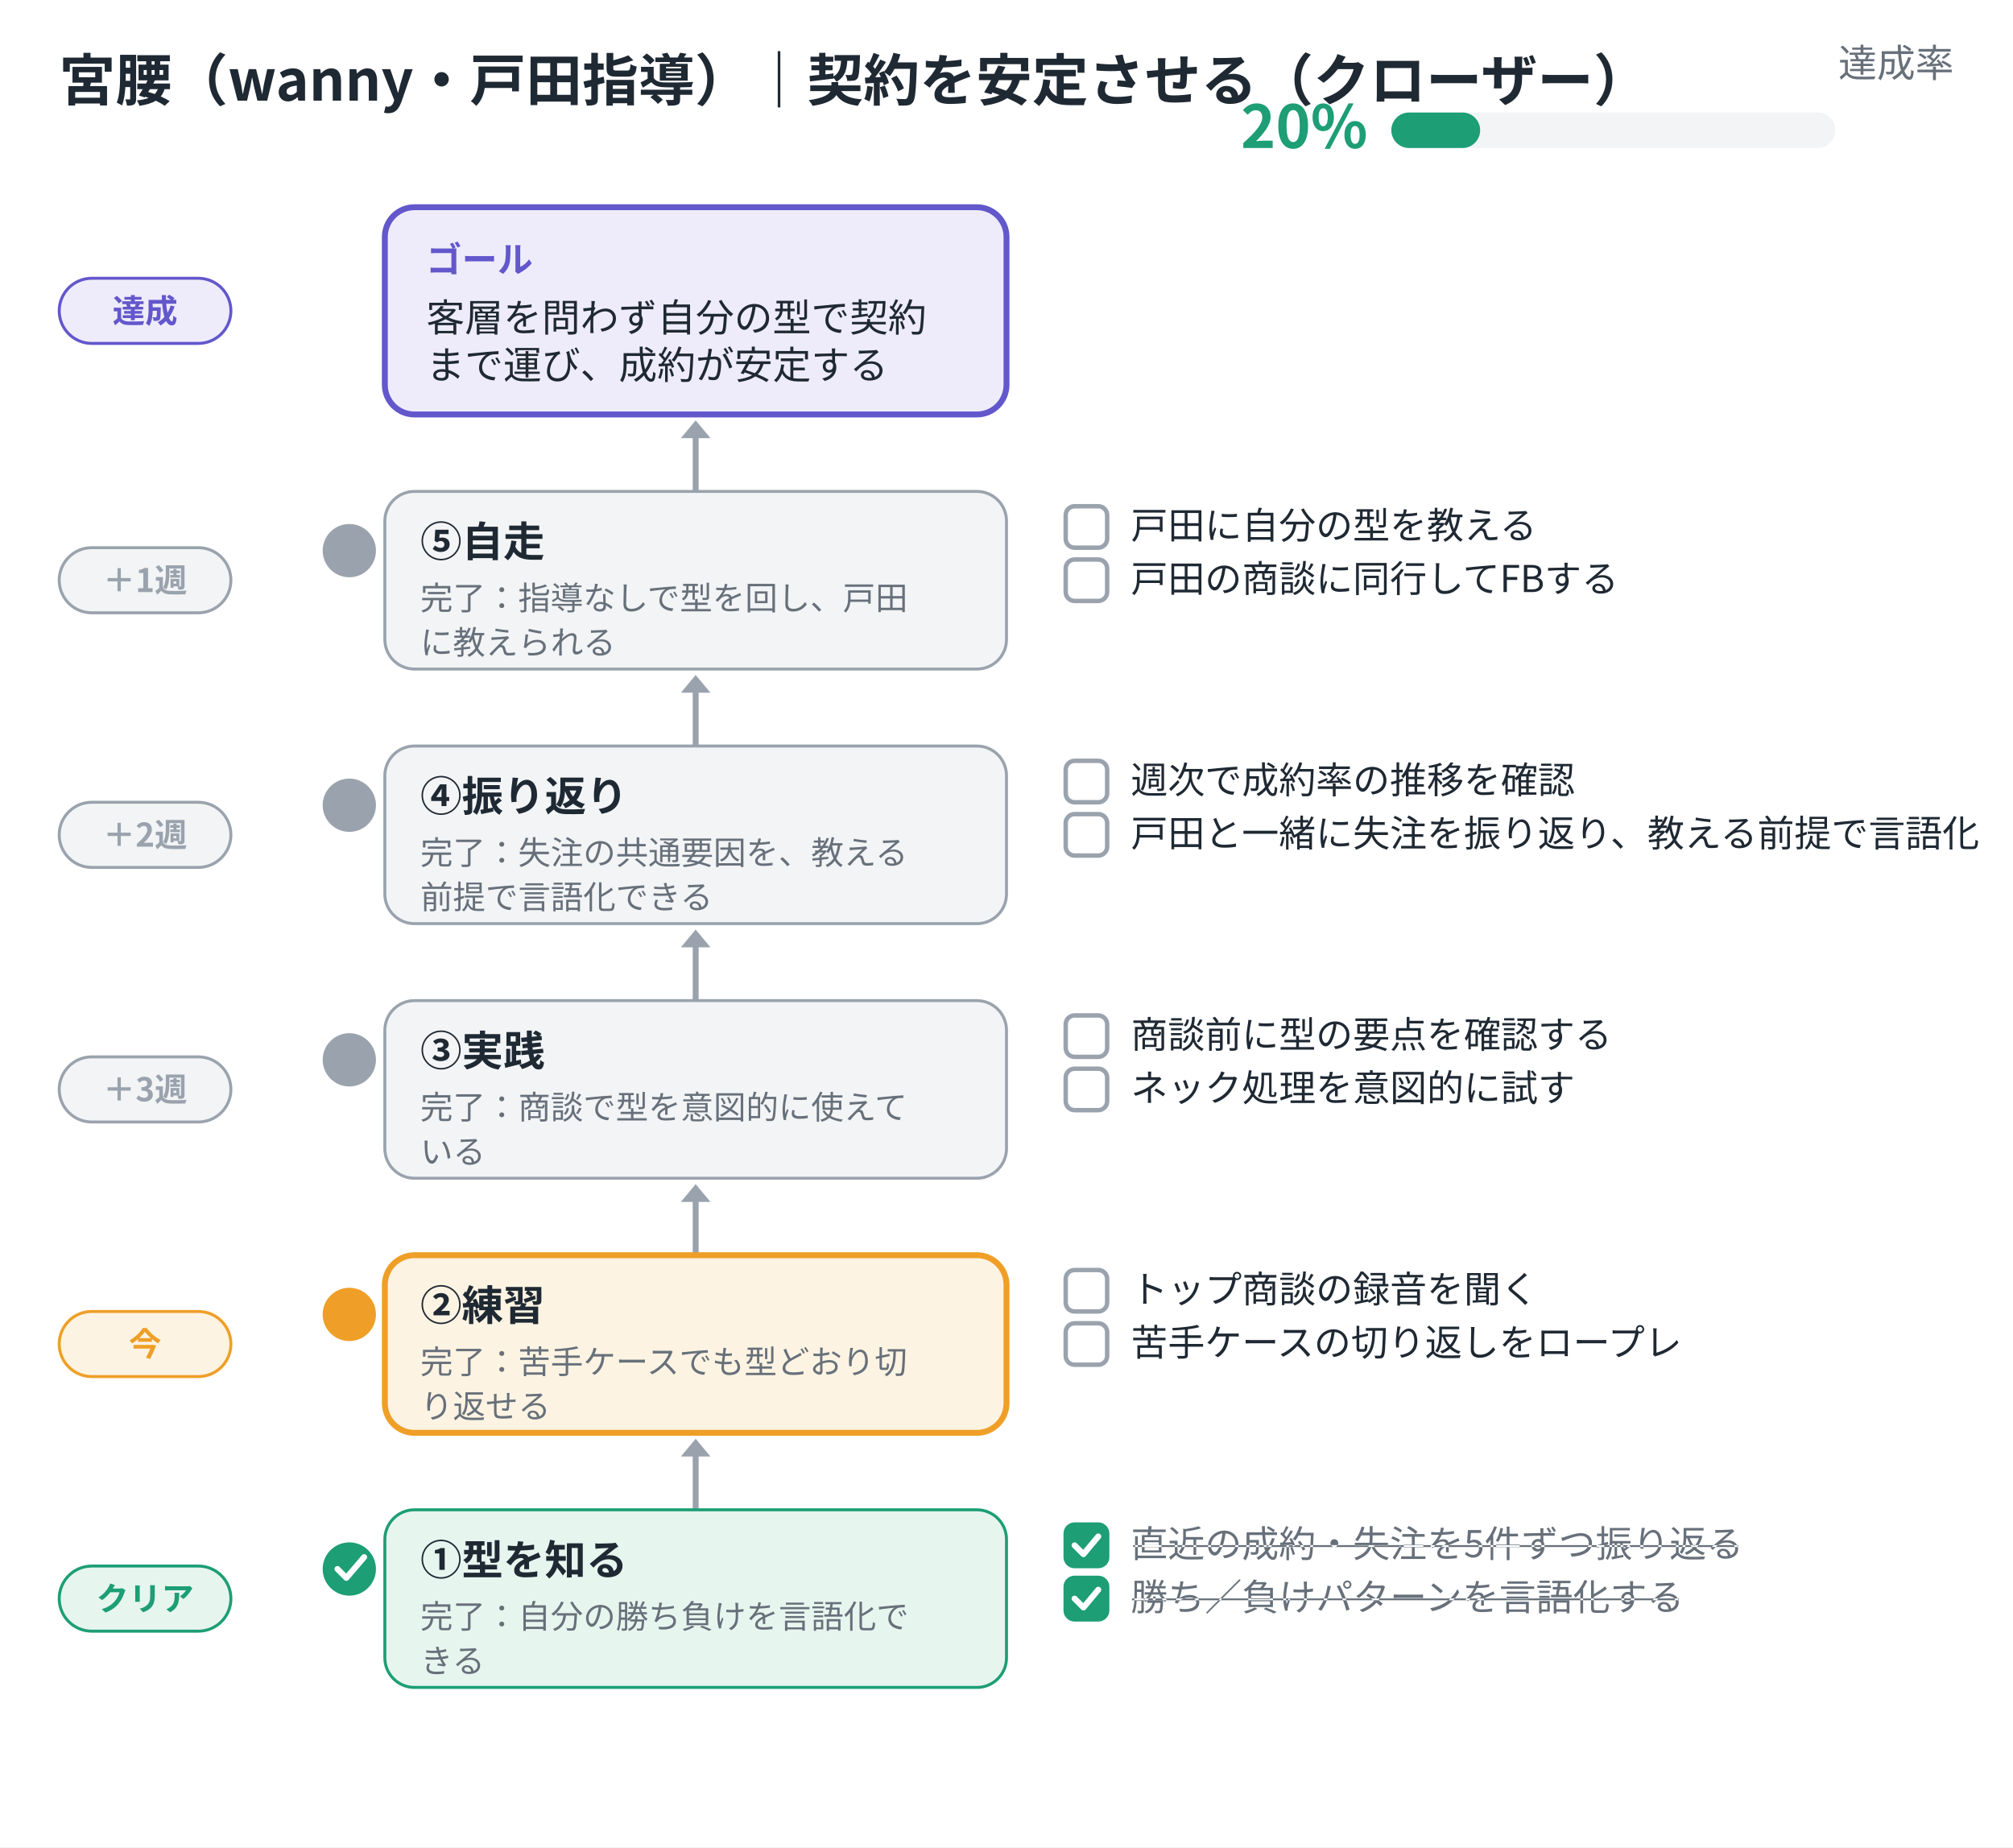
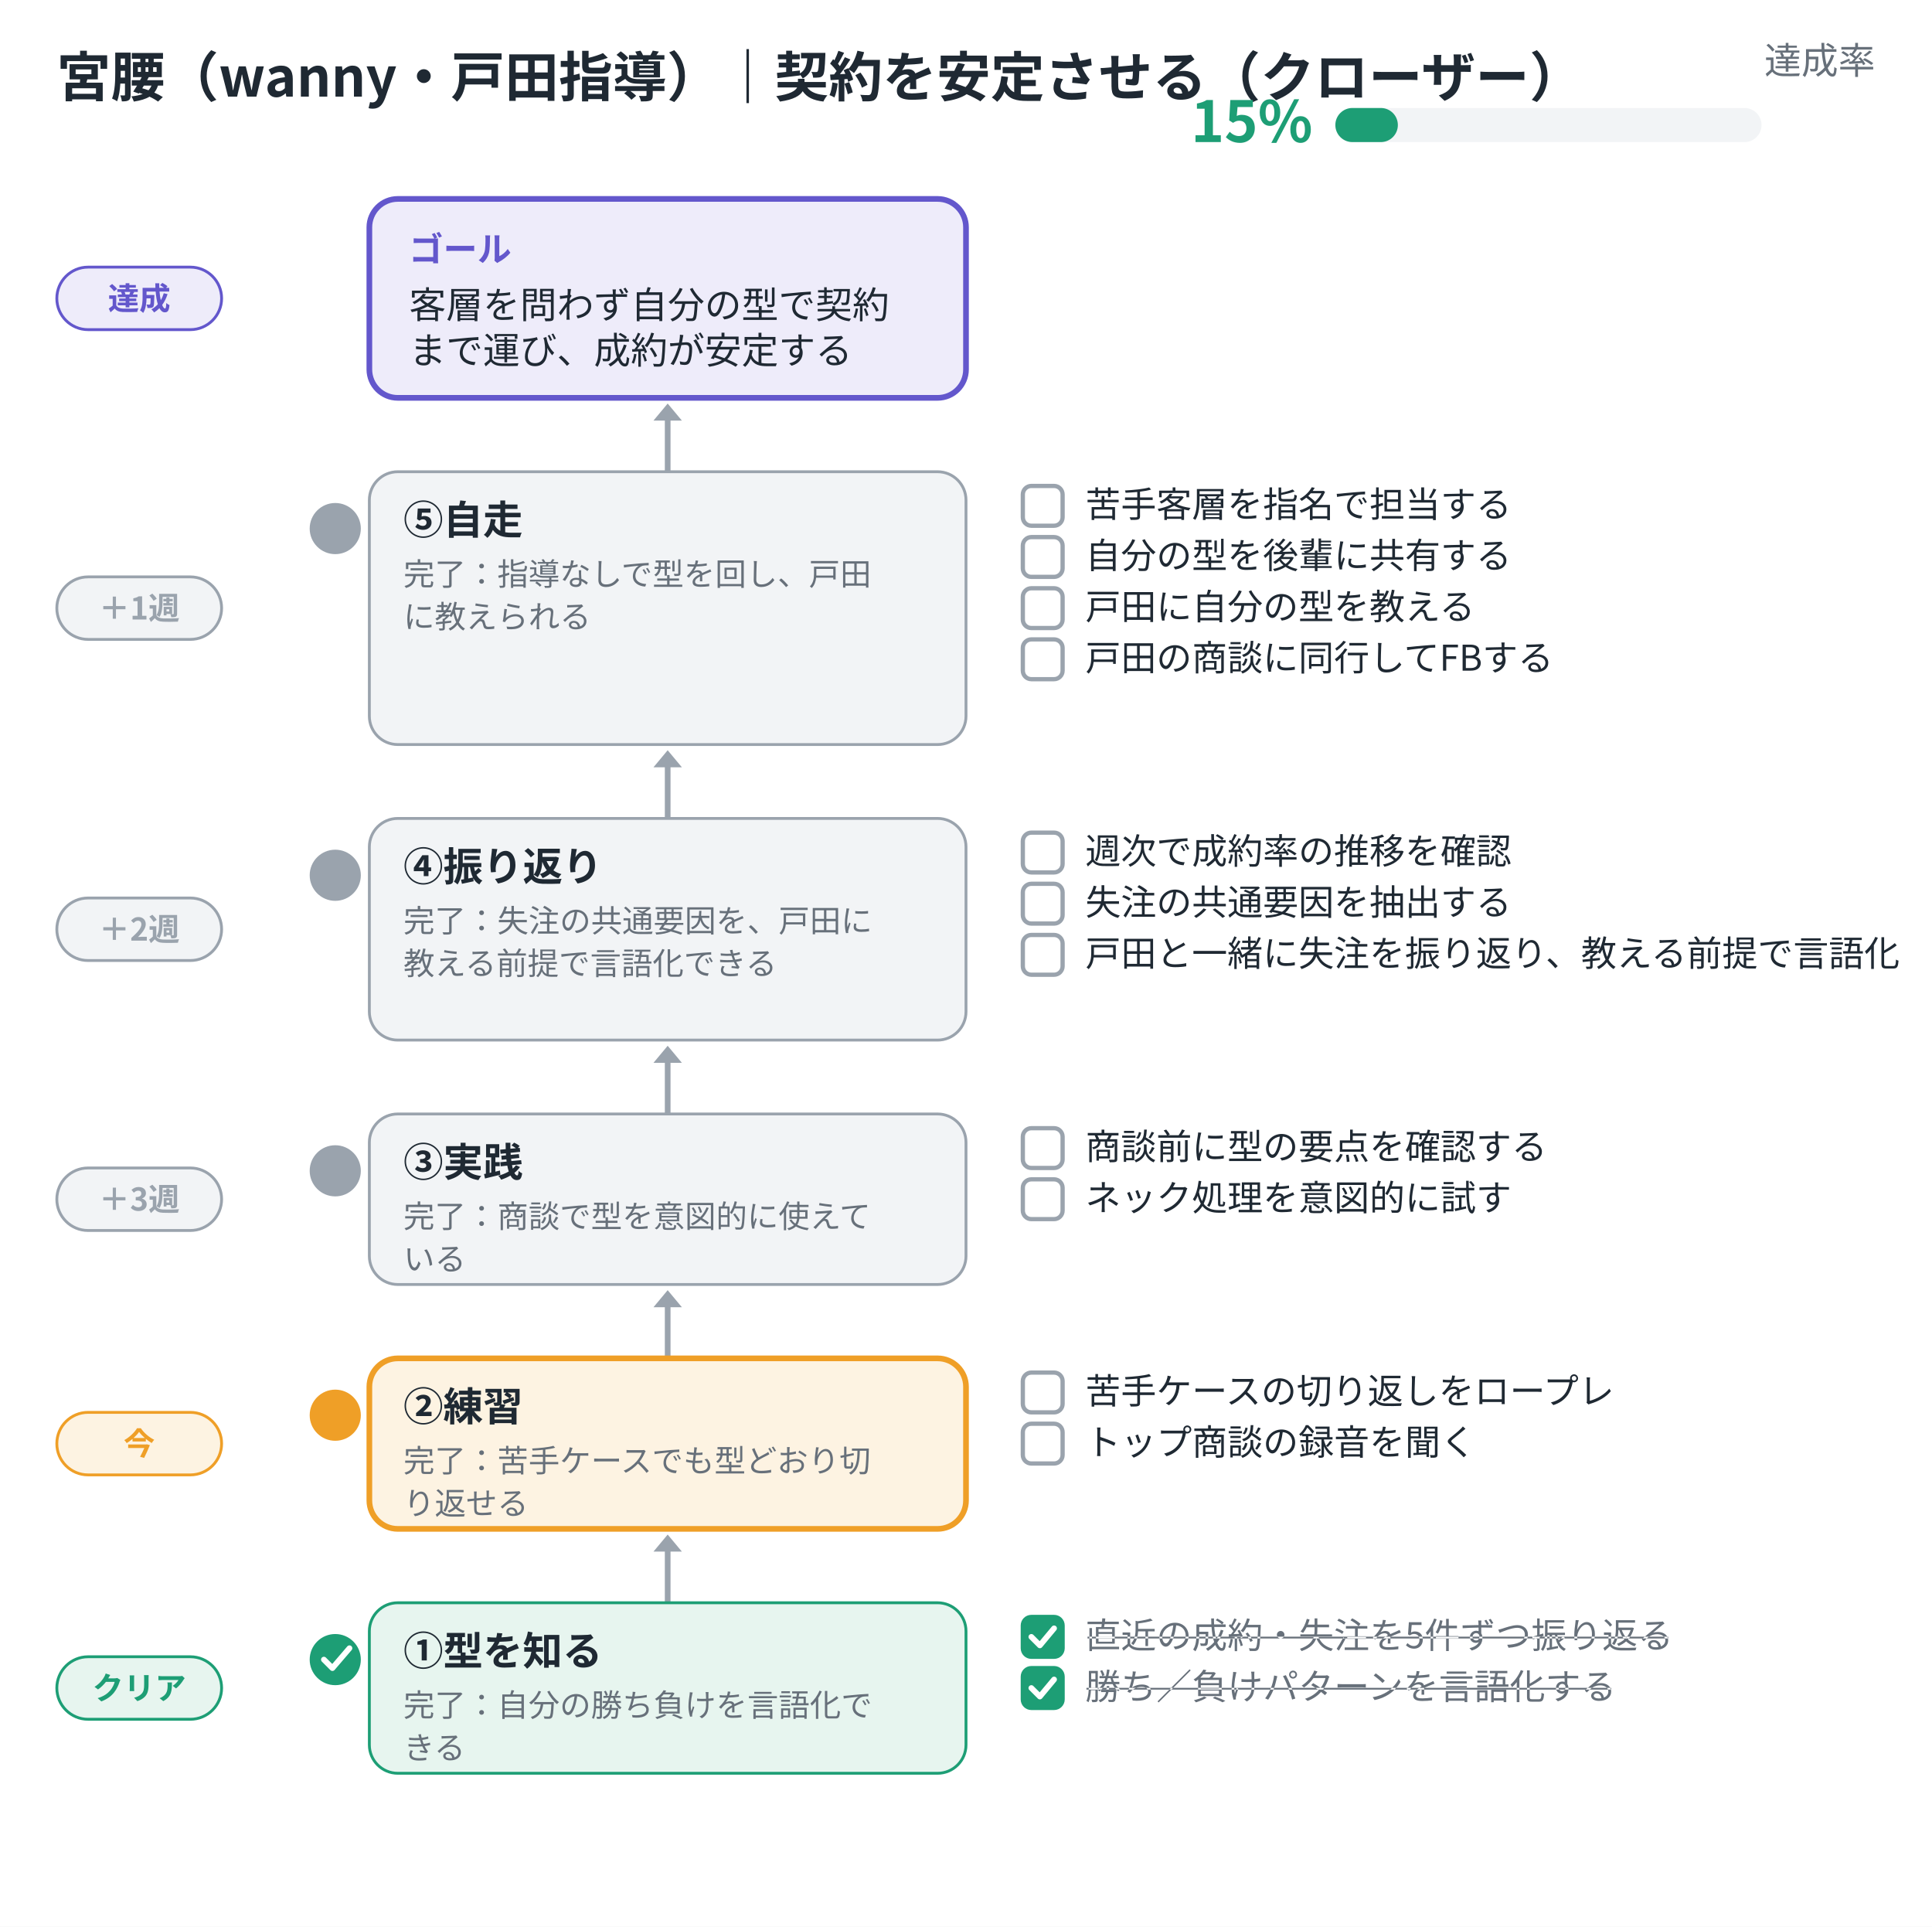
- <svg xmlns="http://www.w3.org/2000/svg" viewBox="0 0 680 624" font-family="Hiragino Sans, 'Noto Sans CJK JP', 'Yu Gothic', sans-serif" width="680" height="624">
-   <rect x="0" y="0" width="680" height="624" fill="#FFFFFF" />
+ <svg xmlns="http://www.w3.org/2000/svg" viewBox="0 0 680 678" font-family="Hiragino Sans, 'Noto Sans CJK JP', 'Yu Gothic', sans-serif" width="680" height="678">
+   <rect x="0" y="0" width="680" height="678" fill="#FFFFFF" />
  <text x="20" y="34" font-size="19" font-weight="700" fill="#1F2933">宮腰（wanny・戸田指導）｜契約を安定させる（クローザー）</text>
  <text x="660" y="26" text-anchor="end" font-size="13" fill="#67707A">達成率</text>
-   <text x="462" y="50" text-anchor="end" font-size="20" font-weight="700" fill="#1D9E75">20%</text>
+   <text x="462" y="50" text-anchor="end" font-size="20" font-weight="700" fill="#1D9E75">15%</text>
  <rect x="470" y="38" width="150" height="12" rx="6" fill="#F2F4F6" />
-   <rect x="470" y="38" width="30" height="12" rx="6" fill="#1D9E75" />
+   <rect x="470" y="38" width="22" height="12" rx="6" fill="#1D9E75" />
  <rect x="130" y="70" width="210" height="70" rx="10" fill="#EEECFA" stroke="#6357CC" stroke-width="2" />
  <text x="144" y="92" font-size="12" font-weight="700" fill="#6357CC">ゴール</text>
  <text x="144" y="112" font-size="13" fill="#1F2933">客層を問わず自分の型で契約</text>
  <text x="144" y="128" font-size="13" fill="#1F2933">まで運び、成約が安定する</text>
  <rect x="20" y="94.0" width="58" height="22" rx="11" fill="#EEECFA" stroke="#6357CC" stroke-width="1" />
  <text x="49.0" y="109.0" text-anchor="middle" font-size="11" font-weight="700" fill="#6357CC">達成</text>
  <line x1="235.0" y1="166" x2="235.0" y2="146" stroke="#9AA3AD" stroke-width="2" />
  <path d="M230.0,148 L235.0,142 L240.0,148 Z" fill="#9AA3AD" />
-   <rect x="130" y="166" width="210" height="60" rx="10" fill="#F2F4F6" stroke="#9AA3AD" stroke-width="1" />
+   <rect x="130" y="166" width="210" height="96" rx="10" fill="#F2F4F6" stroke="#9AA3AD" stroke-width="1" />
  <circle cx="118" cy="186" r="9" fill="#9AA3AD" />
  <text x="142" y="188" font-size="14" font-weight="700" fill="#1F2933">⑤自走</text>
  <text x="142" y="206" font-size="11" fill="#67707A">完了：指導なしで型を回し、戸田</text>
  <text x="142" y="221" font-size="11" fill="#67707A">に教えられる</text>
-   <rect x="20" y="185.0" width="58" height="22" rx="11" fill="#F2F4F6" stroke="#9AA3AD" stroke-width="1" />
-   <text x="49.0" y="200.0" text-anchor="middle" font-size="11" font-weight="700" fill="#9AA3AD">＋1週</text>
+   <rect x="20" y="203.0" width="58" height="22" rx="11" fill="#F2F4F6" stroke="#9AA3AD" stroke-width="1" />
+   <text x="49.0" y="218.0" text-anchor="middle" font-size="11" font-weight="700" fill="#9AA3AD">＋1週</text>
  <rect x="360" y="171" width="14" height="14" rx="3" fill="#fff" stroke="#9AA3AD" stroke-width="1.5" />
-   <text x="382" y="182" font-size="12.5" fill="#1F2933">戸田に自分の型を教える</text>
+   <text x="382" y="182" font-size="12.5" fill="#1F2933">苦手客層を指名で担当する</text>
  <rect x="360" y="189" width="14" height="14" rx="3" fill="#fff" stroke="#9AA3AD" stroke-width="1.5" />
-   <text x="382" y="200" font-size="12.5" fill="#1F2933">戸田の商談に同行してFBする</text>
-   <line x1="235.0" y1="252" x2="235.0" y2="232" stroke="#9AA3AD" stroke-width="2" />
-   <path d="M230.0,234 L235.0,228 L240.0,234 Z" fill="#9AA3AD" />
-   <rect x="130" y="252" width="210" height="60" rx="10" fill="#F2F4F6" stroke="#9AA3AD" stroke-width="1" />
-   <circle cx="118" cy="272" r="9" fill="#9AA3AD" />
-   <text x="142" y="274" font-size="14" font-weight="700" fill="#1F2933">④振り返り</text>
-   <text x="142" y="292" font-size="11" fill="#67707A">完了：失注の共通要因を、教える</text>
-   <text x="142" y="307" font-size="11" fill="#67707A">前提で言語化できる</text>
-   <rect x="20" y="271.0" width="58" height="22" rx="11" fill="#F2F4F6" stroke="#9AA3AD" stroke-width="1" />
-   <text x="49.0" y="286.0" text-anchor="middle" font-size="11" font-weight="700" fill="#9AA3AD">＋2週</text>
-   <rect x="360" y="257" width="14" height="14" rx="3" fill="#fff" stroke="#9AA3AD" stroke-width="1.5" />
-   <text x="382" y="268" font-size="12.5" fill="#1F2933">週次で成約率の推移を確認</text>
-   <rect x="360" y="275" width="14" height="14" rx="3" fill="#fff" stroke="#9AA3AD" stroke-width="1.5" />
-   <text x="382" y="286" font-size="12.5" fill="#1F2933">戸田と一緒に失注を振り返り、教える前提で言語化</text>
-   <line x1="235.0" y1="338" x2="235.0" y2="318" stroke="#9AA3AD" stroke-width="2" />
-   <path d="M230.0,320 L235.0,314 L240.0,320 Z" fill="#9AA3AD" />
-   <rect x="130" y="338" width="210" height="60" rx="10" fill="#F2F4F6" stroke="#9AA3AD" stroke-width="1" />
-   <circle cx="118" cy="358" r="9" fill="#9AA3AD" />
-   <text x="142" y="360" font-size="14" font-weight="700" fill="#1F2933">③実践</text>
-   <text x="142" y="378" font-size="11" fill="#67707A">完了：商談で型を意図的に使えて</text>
-   <text x="142" y="393" font-size="11" fill="#67707A">いる</text>
-   <rect x="20" y="357.0" width="58" height="22" rx="11" fill="#F2F4F6" stroke="#9AA3AD" stroke-width="1" />
-   <text x="49.0" y="372.0" text-anchor="middle" font-size="11" font-weight="700" fill="#9AA3AD">＋3週</text>
-   <rect x="360" y="343" width="14" height="14" rx="3" fill="#fff" stroke="#9AA3AD" stroke-width="1.5" />
-   <text x="382" y="354" font-size="12.5" fill="#1F2933">商談前に型の要点を確認する</text>
-   <rect x="360" y="361" width="14" height="14" rx="3" fill="#fff" stroke="#9AA3AD" stroke-width="1.5" />
-   <text x="382" y="372" font-size="12.5" fill="#1F2933">ネック処理を意図的に試す</text>
-   <line x1="235.0" y1="424" x2="235.0" y2="404" stroke="#9AA3AD" stroke-width="2" />
-   <path d="M230.0,406 L235.0,400 L240.0,406 Z" fill="#9AA3AD" />
-   <rect x="130" y="424" width="210" height="60" rx="10" fill="#FDF3E2" stroke="#EF9F27" stroke-width="2" />
-   <circle cx="118" cy="444" r="9" fill="#EF9F27" />
-   <text x="142" y="446" font-size="14" font-weight="700" fill="#1F2933">②練習</text>
-   <text x="142" y="464" font-size="11" fill="#67707A">完了：苦手ケースでも型どおり切</text>
-   <text x="142" y="479" font-size="11" fill="#67707A">り返せる</text>
-   <rect x="20" y="443.0" width="58" height="22" rx="11" fill="#FDF3E2" stroke="#EF9F27" stroke-width="1" />
-   <text x="49.0" y="458.0" text-anchor="middle" font-size="11" font-weight="700" fill="#EF9F27">今</text>
-   <rect x="360" y="429" width="14" height="14" rx="3" fill="#fff" stroke="#9AA3AD" stroke-width="1.5" />
-   <text x="382" y="440" font-size="12.5" fill="#1F2933">トップ商談の録音を聞く</text>
-   <rect x="360" y="447" width="14" height="14" rx="3" fill="#fff" stroke="#9AA3AD" stroke-width="1.5" />
-   <text x="382" y="458" font-size="12.5" fill="#1F2933">苦手ケースの切り返しをロープレ</text>
-   <line x1="235.0" y1="510" x2="235.0" y2="490" stroke="#9AA3AD" stroke-width="2" />
-   <path d="M230.0,492 L235.0,486 L240.0,492 Z" fill="#9AA3AD" />
-   <rect x="130" y="510" width="210" height="60" rx="10" fill="#E7F5EF" stroke="#1D9E75" stroke-width="1" />
-   <circle cx="118" cy="530" r="9" fill="#1D9E75" />
-   <path d="M114,530 l3,3 l6,-7" fill="none" stroke="#fff" stroke-width="2" stroke-linecap="round" stroke-linejoin="round" />
-   <text x="142" y="532" font-size="14" font-weight="700" fill="#1F2933">①型を知る</text>
-   <text x="142" y="550" font-size="11" fill="#67707A">完了：自分の勝ち負けを言語化で</text>
-   <text x="142" y="565" font-size="11" fill="#67707A">きる</text>
-   <rect x="20" y="529.0" width="58" height="22" rx="11" fill="#E7F5EF" stroke="#1D9E75" stroke-width="1" />
-   <text x="49.0" y="544.0" text-anchor="middle" font-size="11" font-weight="700" fill="#1D9E75">クリア</text>
-   <rect x="360" y="515" width="14" height="14" rx="3" fill="#1D9E75" stroke="#1D9E75" stroke-width="1.5" />
-   <path d="M363,522 l3,3 l5,-6" fill="none" stroke="#fff" stroke-width="2" stroke-linecap="round" stroke-linejoin="round" />
-   <text x="382" y="526" font-size="12.5" fill="#67707A" text-decoration="line-through">直近の成約・失注を5件ずつ振り返る</text>
-   <rect x="360" y="533" width="14" height="14" rx="3" fill="#1D9E75" stroke="#1D9E75" stroke-width="1.5" />
-   <path d="M363,540 l3,3 l5,-6" fill="none" stroke="#fff" stroke-width="2" stroke-linecap="round" stroke-linejoin="round" />
-   <text x="382" y="544" font-size="12.5" fill="#67707A" text-decoration="line-through">勝ち／負けパターンを言語化する</text>
+   <text x="382" y="200" font-size="12.5" fill="#1F2933">自分の型を後輩に共有する</text>
+   <rect x="360" y="207" width="14" height="14" rx="3" fill="#fff" stroke="#9AA3AD" stroke-width="1.5" />
+   <text x="382" y="218" font-size="12.5" fill="#1F2933">戸田に自分の型を教える</text>
+   <rect x="360" y="225" width="14" height="14" rx="3" fill="#fff" stroke="#9AA3AD" stroke-width="1.5" />
+   <text x="382" y="236" font-size="12.5" fill="#1F2933">戸田の商談に同行してFBする</text>
+   <line x1="235.0" y1="288" x2="235.0" y2="268" stroke="#9AA3AD" stroke-width="2" />
+   <path d="M230.0,270 L235.0,264 L240.0,270 Z" fill="#9AA3AD" />
+   <rect x="130" y="288" width="210" height="78" rx="10" fill="#F2F4F6" stroke="#9AA3AD" stroke-width="1" />
+   <circle cx="118" cy="308" r="9" fill="#9AA3AD" />
+   <text x="142" y="310" font-size="14" font-weight="700" fill="#1F2933">④振り返り</text>
+   <text x="142" y="328" font-size="11" fill="#67707A">完了：失注の共通要因を、戸田に</text>
+   <text x="142" y="343" font-size="11" fill="#67707A">教える前提で言語化できる</text>
+   <rect x="20" y="316.0" width="58" height="22" rx="11" fill="#F2F4F6" stroke="#9AA3AD" stroke-width="1" />
+   <text x="49.0" y="331.0" text-anchor="middle" font-size="11" font-weight="700" fill="#9AA3AD">＋2週</text>
+   <rect x="360" y="293" width="14" height="14" rx="3" fill="#fff" stroke="#9AA3AD" stroke-width="1.5" />
+   <text x="382" y="304" font-size="12.5" fill="#1F2933">週次で成約率の推移を確認</text>
+   <rect x="360" y="311" width="14" height="14" rx="3" fill="#fff" stroke="#9AA3AD" stroke-width="1.5" />
+   <text x="382" y="322" font-size="12.5" fill="#1F2933">失注の共通要因を抽出する</text>
+   <rect x="360" y="329" width="14" height="14" rx="3" fill="#fff" stroke="#9AA3AD" stroke-width="1.5" />
+   <text x="382" y="340" font-size="12.5" fill="#1F2933">戸田と一緒に失注を振り返り、教える前提で言語化</text>
+   <line x1="235.0" y1="392" x2="235.0" y2="372" stroke="#9AA3AD" stroke-width="2" />
+   <path d="M230.0,374 L235.0,368 L240.0,374 Z" fill="#9AA3AD" />
+   <rect x="130" y="392" width="210" height="60" rx="10" fill="#F2F4F6" stroke="#9AA3AD" stroke-width="1" />
+   <circle cx="118" cy="412" r="9" fill="#9AA3AD" />
+   <text x="142" y="414" font-size="14" font-weight="700" fill="#1F2933">③実践</text>
+   <text x="142" y="432" font-size="11" fill="#67707A">完了：商談で型を意図的に使えて</text>
+   <text x="142" y="447" font-size="11" fill="#67707A">いる</text>
+   <rect x="20" y="411.0" width="58" height="22" rx="11" fill="#F2F4F6" stroke="#9AA3AD" stroke-width="1" />
+   <text x="49.0" y="426.0" text-anchor="middle" font-size="11" font-weight="700" fill="#9AA3AD">＋3週</text>
+   <rect x="360" y="397" width="14" height="14" rx="3" fill="#fff" stroke="#9AA3AD" stroke-width="1.5" />
+   <text x="382" y="408" font-size="12.5" fill="#1F2933">商談前に型の要点を確認する</text>
+   <rect x="360" y="415" width="14" height="14" rx="3" fill="#fff" stroke="#9AA3AD" stroke-width="1.5" />
+   <text x="382" y="426" font-size="12.5" fill="#1F2933">ネック処理を意図的に試す</text>
+   <line x1="235.0" y1="478" x2="235.0" y2="458" stroke="#9AA3AD" stroke-width="2" />
+   <path d="M230.0,460 L235.0,454 L240.0,460 Z" fill="#9AA3AD" />
+   <rect x="130" y="478" width="210" height="60" rx="10" fill="#FDF3E2" stroke="#EF9F27" stroke-width="2" />
+   <circle cx="118" cy="498" r="9" fill="#EF9F27" />
+   <text x="142" y="500" font-size="14" font-weight="700" fill="#1F2933">②練習</text>
+   <text x="142" y="518" font-size="11" fill="#67707A">完了：苦手ケースでも型どおり切</text>
+   <text x="142" y="533" font-size="11" fill="#67707A">り返せる</text>
+   <rect x="20" y="497.0" width="58" height="22" rx="11" fill="#FDF3E2" stroke="#EF9F27" stroke-width="1" />
+   <text x="49.0" y="512.0" text-anchor="middle" font-size="11" font-weight="700" fill="#EF9F27">今</text>
+   <rect x="360" y="483" width="14" height="14" rx="3" fill="#fff" stroke="#9AA3AD" stroke-width="1.5" />
+   <text x="382" y="494" font-size="12.5" fill="#1F2933">苦手ケースの切り返しをロープレ</text>
+   <rect x="360" y="501" width="14" height="14" rx="3" fill="#fff" stroke="#9AA3AD" stroke-width="1.5" />
+   <text x="382" y="512" font-size="12.5" fill="#1F2933">トップ商談の録音を聞く</text>
+   <line x1="235.0" y1="564" x2="235.0" y2="544" stroke="#9AA3AD" stroke-width="2" />
+   <path d="M230.0,546 L235.0,540 L240.0,546 Z" fill="#9AA3AD" />
+   <rect x="130" y="564" width="210" height="60" rx="10" fill="#E7F5EF" stroke="#1D9E75" stroke-width="1" />
+   <circle cx="118" cy="584" r="9" fill="#1D9E75" />
+   <path d="M114,584 l3,3 l6,-7" fill="none" stroke="#fff" stroke-width="2" stroke-linecap="round" stroke-linejoin="round" />
+   <text x="142" y="586" font-size="14" font-weight="700" fill="#1F2933">①型を知る</text>
+   <text x="142" y="604" font-size="11" fill="#67707A">完了：自分の勝ち負けを言語化で</text>
+   <text x="142" y="619" font-size="11" fill="#67707A">きる</text>
+   <rect x="20" y="583.0" width="58" height="22" rx="11" fill="#E7F5EF" stroke="#1D9E75" stroke-width="1" />
+   <text x="49.0" y="598.0" text-anchor="middle" font-size="11" font-weight="700" fill="#1D9E75">クリア</text>
+   <rect x="360" y="569" width="14" height="14" rx="3" fill="#1D9E75" stroke="#1D9E75" stroke-width="1.5" />
+   <path d="M363,576 l3,3 l5,-6" fill="none" stroke="#fff" stroke-width="2" stroke-linecap="round" stroke-linejoin="round" />
+   <text x="382" y="580" font-size="12.5" fill="#67707A" text-decoration="line-through">直近の成約・失注を5件ずつ振り返る</text>
+   <rect x="360" y="587" width="14" height="14" rx="3" fill="#1D9E75" stroke="#1D9E75" stroke-width="1.5" />
+   <path d="M363,594 l3,3 l5,-6" fill="none" stroke="#fff" stroke-width="2" stroke-linecap="round" stroke-linejoin="round" />
+   <text x="382" y="598" font-size="12.5" fill="#67707A" text-decoration="line-through">勝ち／負けパターンを言語化する</text>
</svg>
